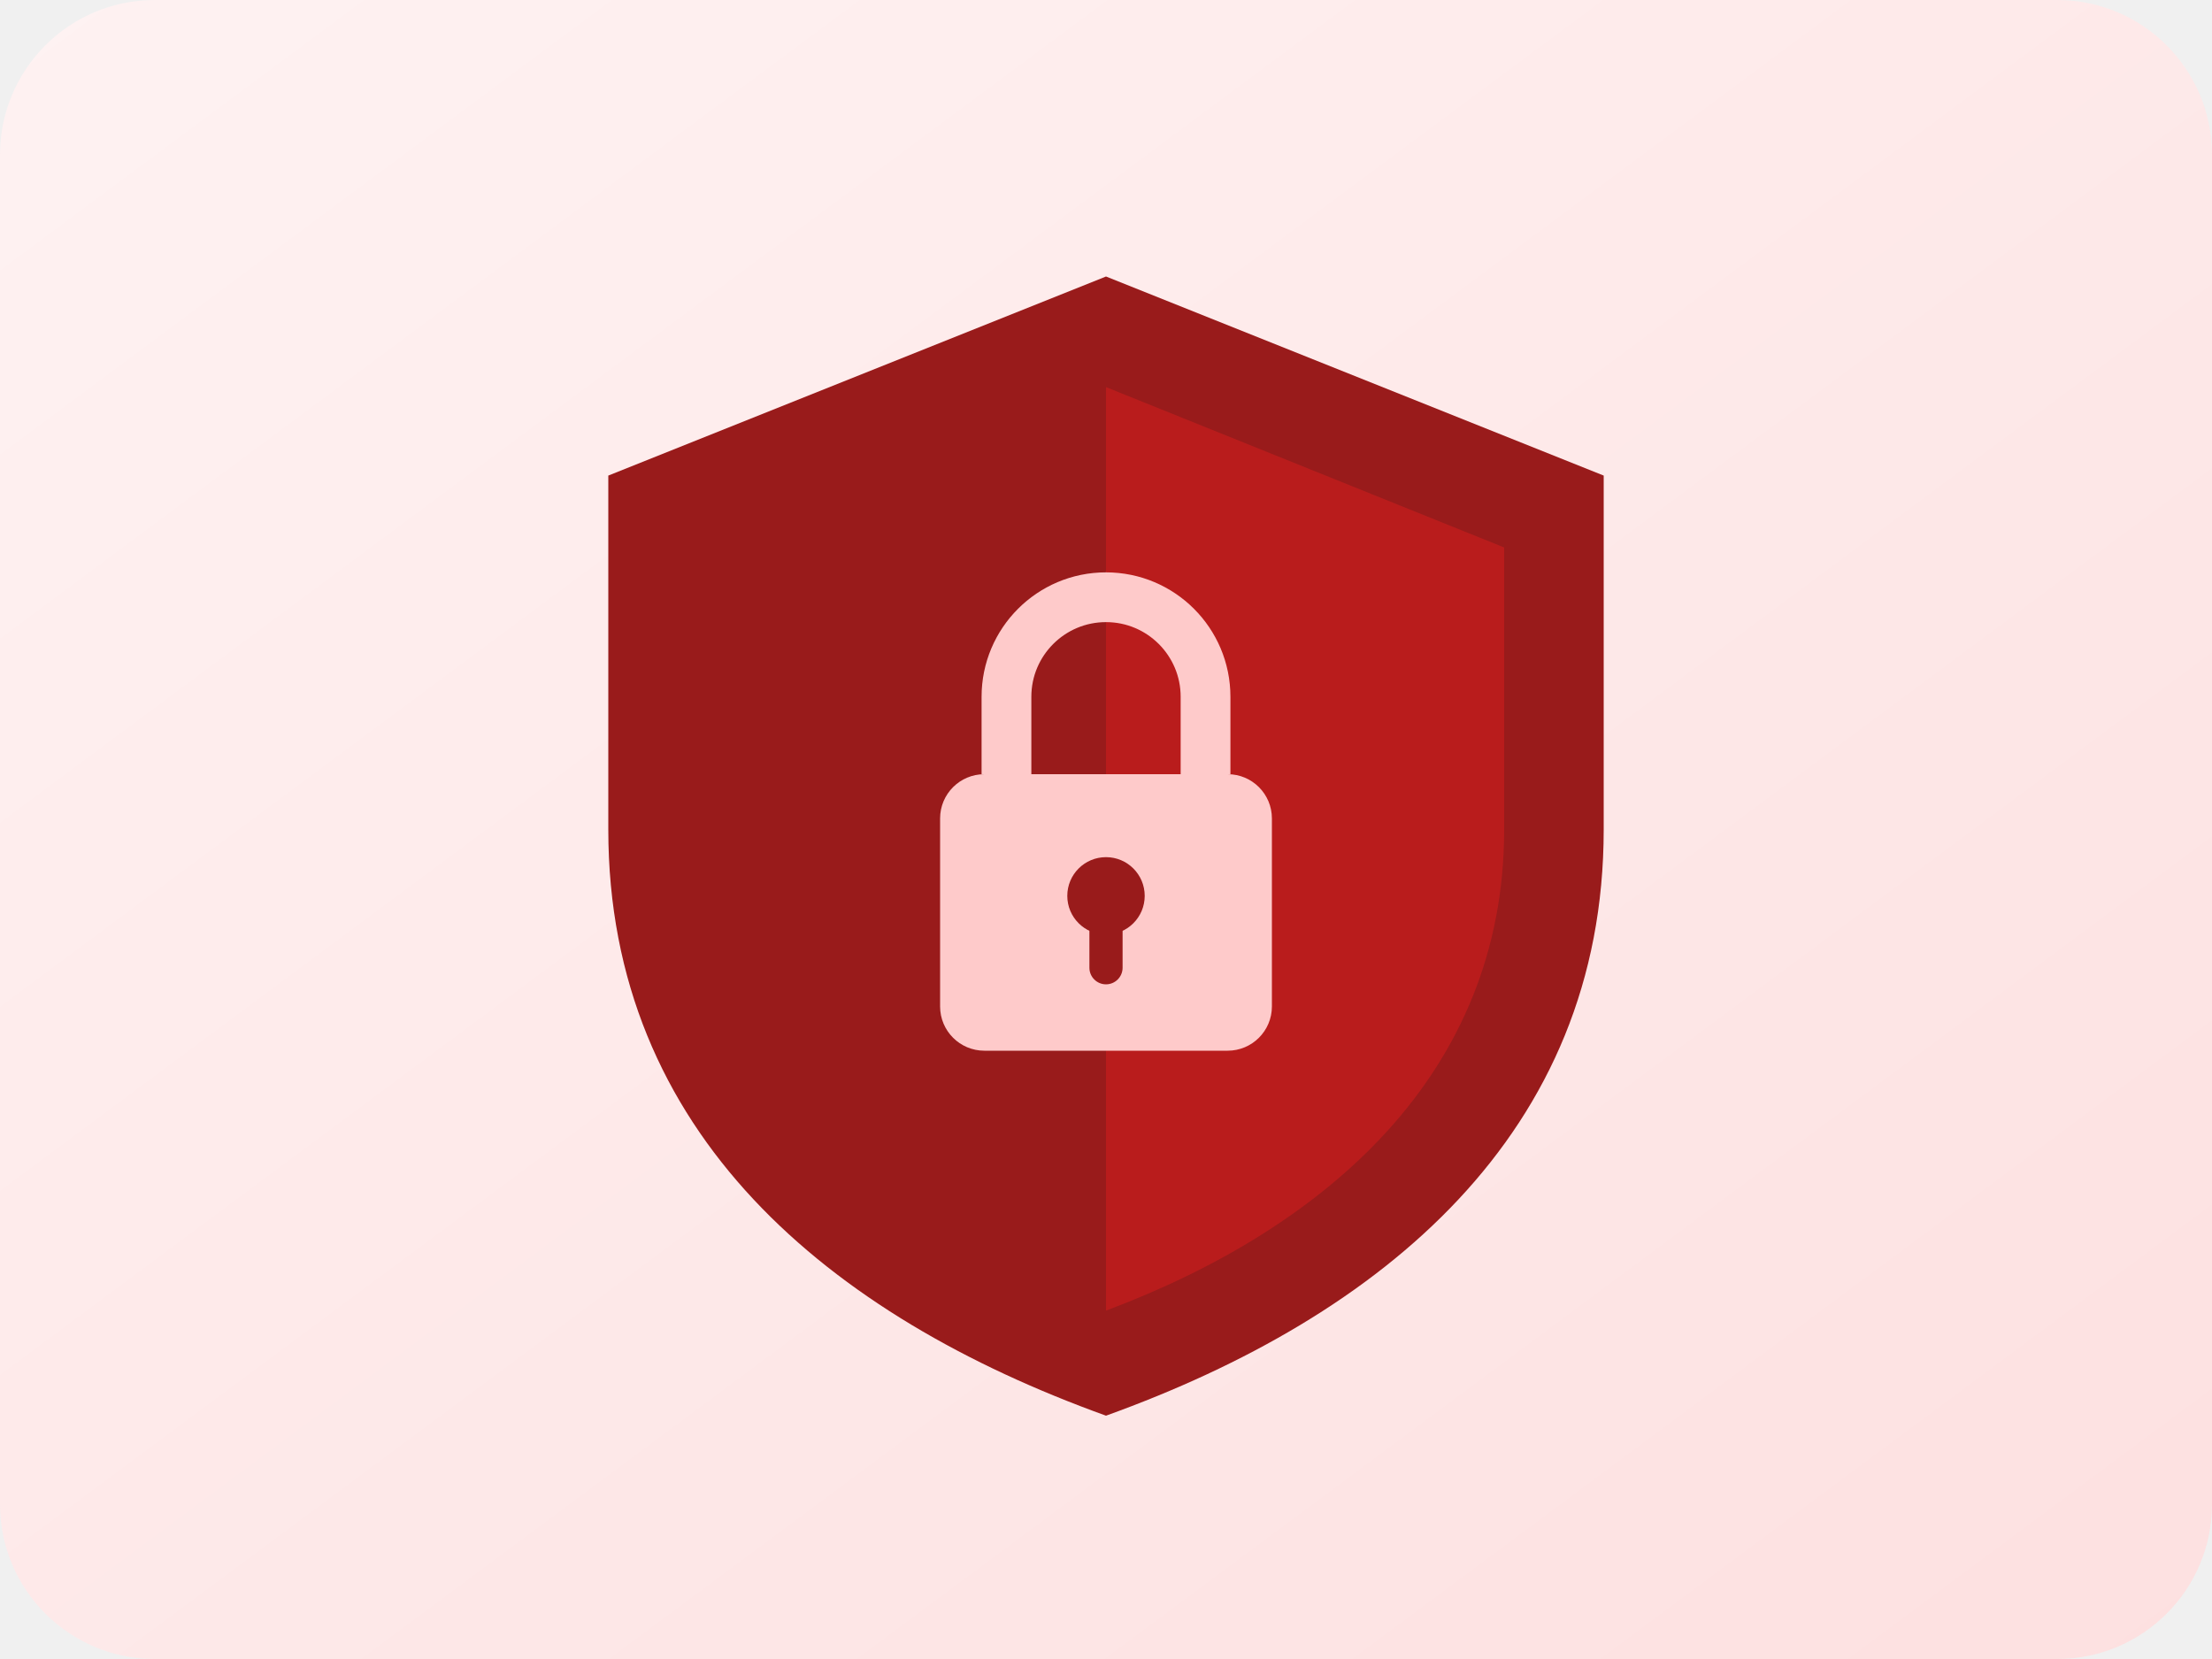
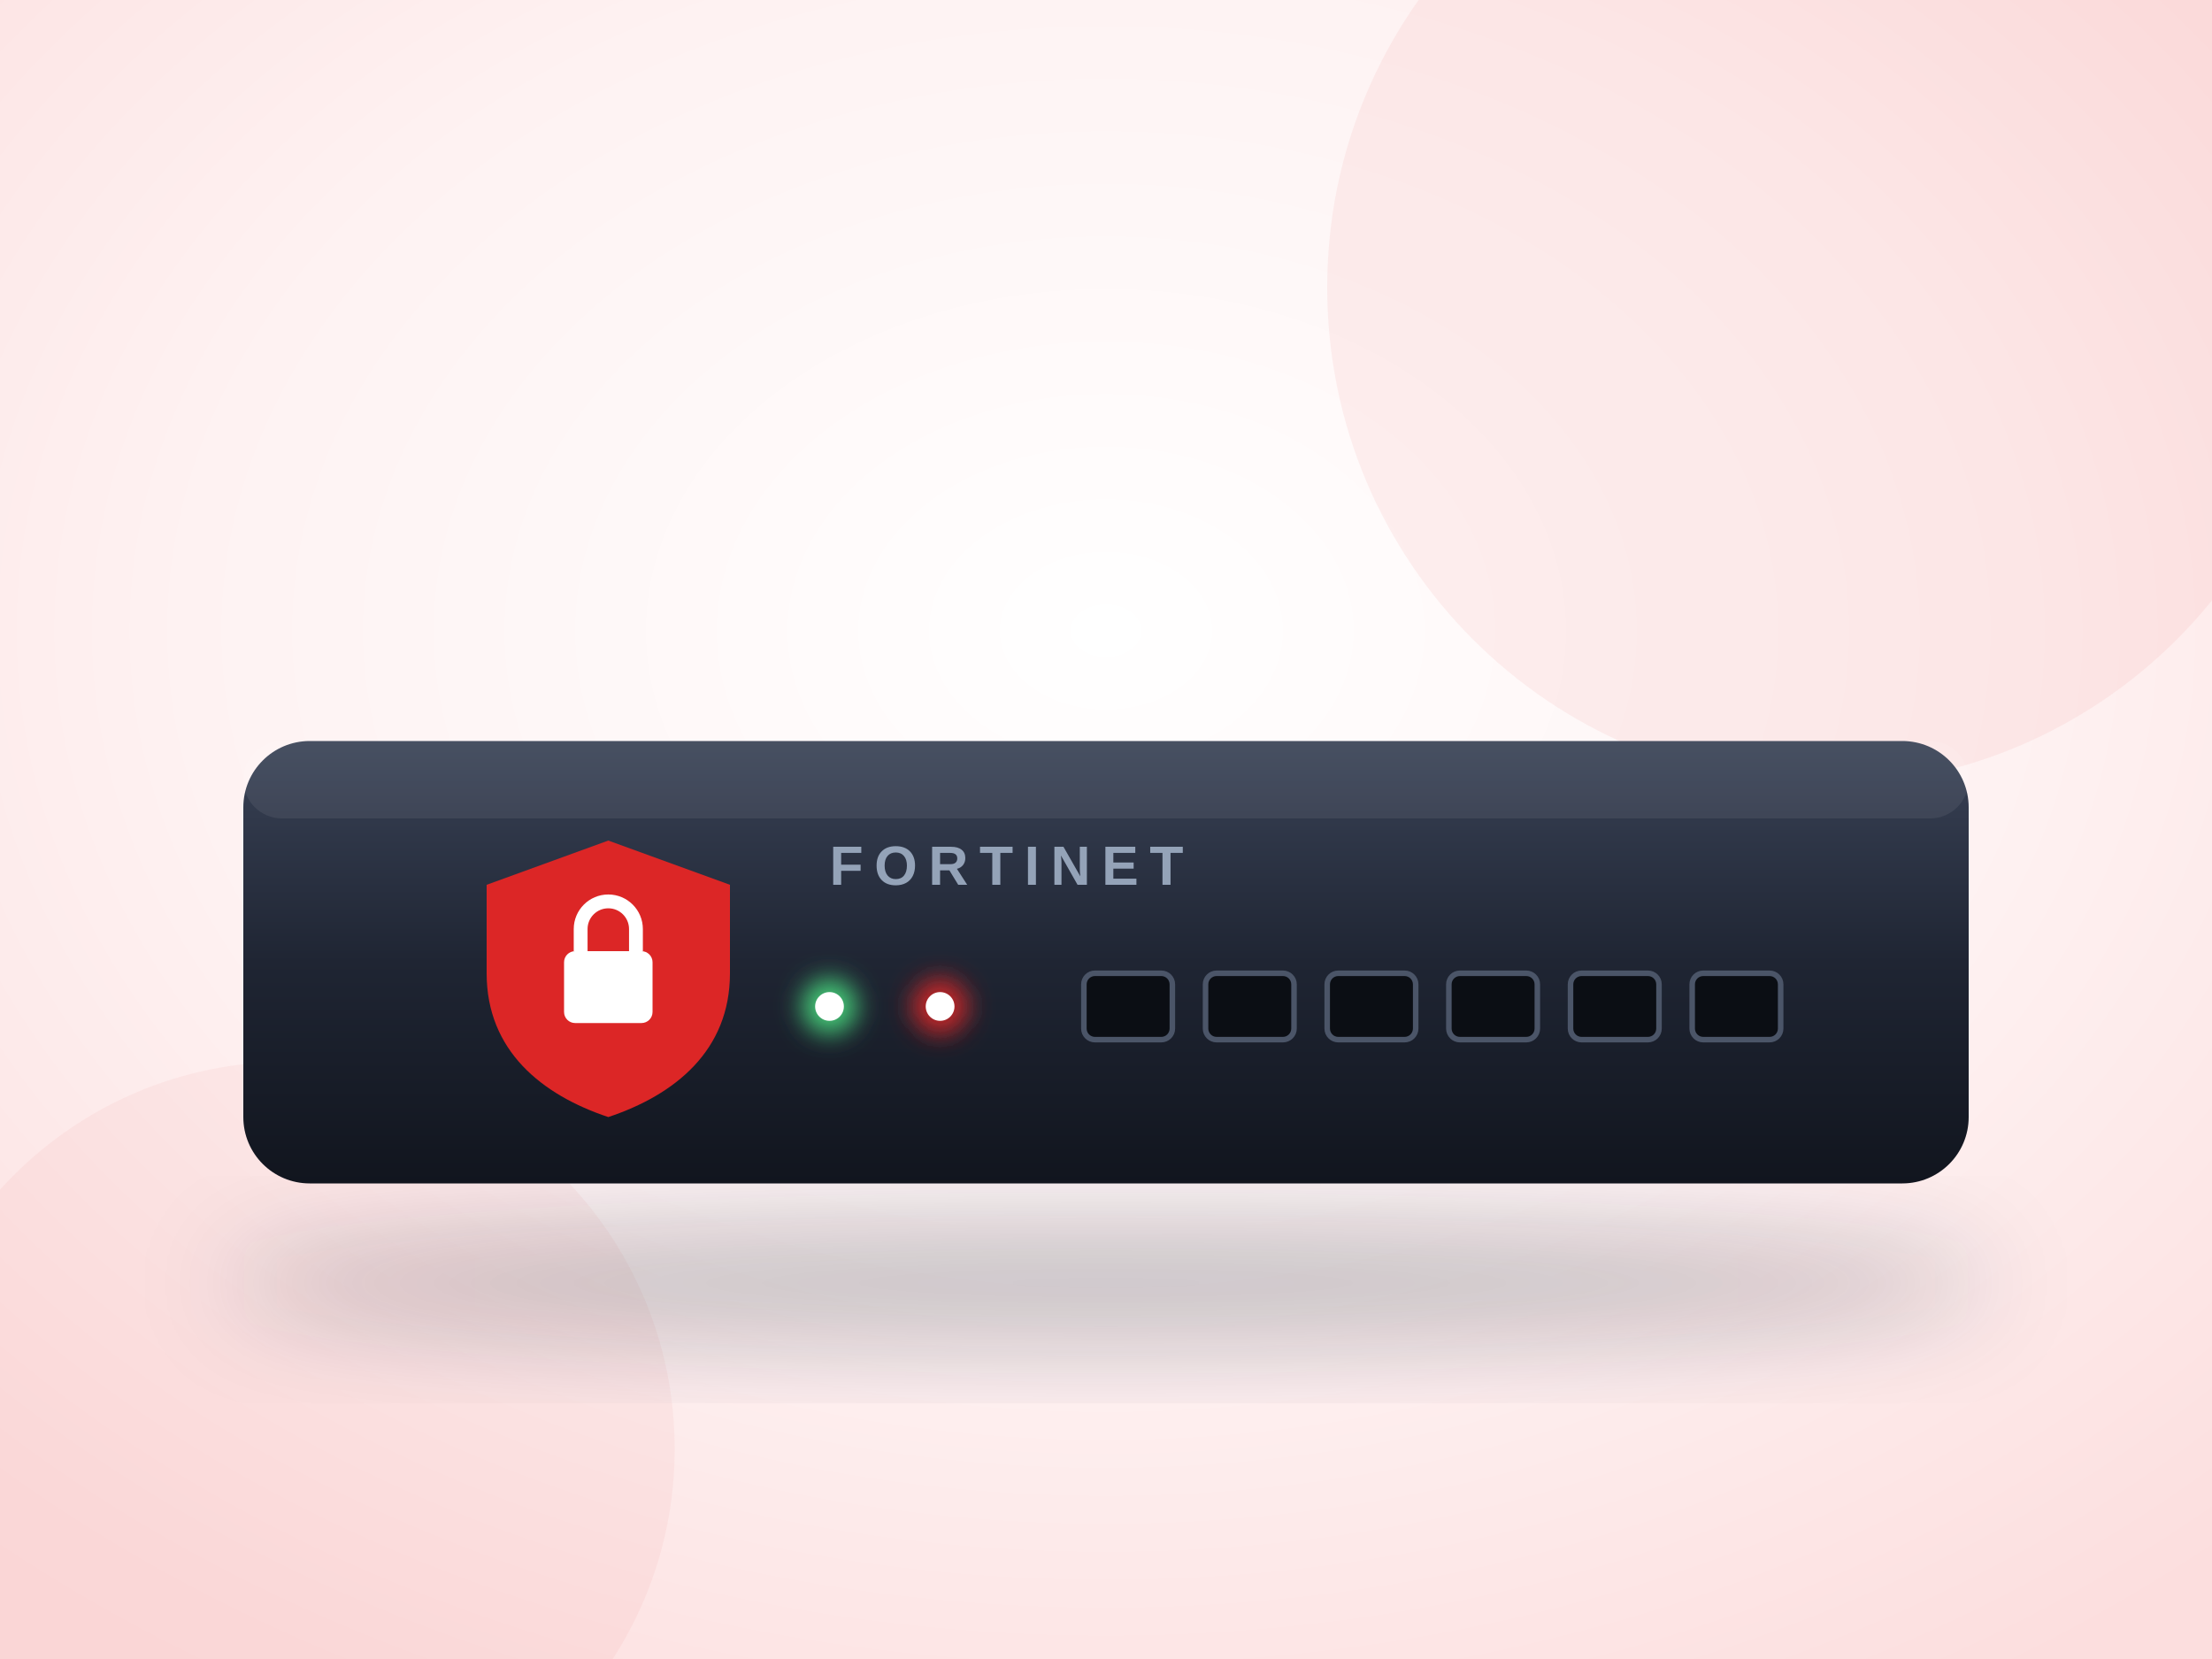
<svg xmlns="http://www.w3.org/2000/svg" viewBox="0 0 400 300" role="img">
  <defs>
-     <linearGradient id="g" x1="0" y1="0" x2="1" y2="1">
-       <stop offset="0" stop-color="#FEF2F2" />
-       <stop offset="1" stop-color="#FDE0E0" />
+     <radialGradient id="bg" cx="50%" cy="38%" r="75%">
+       <stop offset="0" stop-color="#ffffff" />
+       <stop offset=".55" stop-color="#FEF2F2" />
+       <stop offset="1" stop-color="#FCDEDE" />
+     </radialGradient>
+     <linearGradient id="body" x1="0" y1="0" x2="0" y2="1">
+       <stop offset="0" stop-color="#3a4357" />
+       <stop offset=".5" stop-color="#1f2533" />
+       <stop offset="1" stop-color="#11151e" />
    </linearGradient>
+     <linearGradient id="bodyLight" x1="0" y1="0" x2="0" y2="1">
+       <stop offset="0" stop-color="#ffffff" />
+       <stop offset="1" stop-color="#dfe4ec" />
+     </linearGradient>
+     <linearGradient id="accent" x1="0" y1="0" x2="1" y2="1">
+       <stop offset="0" stop-color="#DC2626" stop-opacity=".85" />
+       <stop offset="1" stop-color="#DC2626" />
+     </linearGradient>
+     <filter id="shadow" x="-30%" y="-30%" width="160%" height="170%">
+       <feGaussianBlur stdDeviation="9" />
+     </filter>
+     <filter id="glow" x="-200%" y="-200%" width="500%" height="500%">
+       <feGaussianBlur stdDeviation="2.2" />
+     </filter>
  </defs>
-   <rect width="400" height="300" rx="28" fill="url(#g)" />
-   <path d="M200 50 L290 86 V150 C290 205 250 238 200 256 C150 238 110 205 110 150 V86 Z" fill="#991B1B" />
-   <path d="M200 70 L272 99 V150 C272 194 240 222 200 237 Z" fill="#B91C1C" />
-   <rect x="170" y="140" width="60" height="50" rx="8" fill="#FECACA" />
-   <path d="M182 140v-14a18 18 0 0 1 36 0v14" fill="none" stroke="#FECACA" stroke-width="9" />
-   <circle cx="200" cy="162" r="7" fill="#991B1B" />
-   <rect x="197" y="164" width="6" height="14" rx="3" fill="#991B1B" />
+   <rect width="400" height="300" fill="url(#bg)" />
+   <circle cx="330" cy="52" r="90" fill="#DC2626" opacity=".06" />
+   <circle cx="52" cy="262" r="70" fill="#DC2626" opacity=".05" />
+   <ellipse cx="200" cy="232" rx="160" ry="12" fill="#0f172a" opacity=".22" filter="url(#shadow)" />
+   <rect x="44" y="134" width="312" height="80" rx="12" fill="url(#body)" />
+   <rect x="44" y="134" width="312" height="14" rx="7" fill="#ffffff" opacity=".07" />
+   <path d="M110 152 L132 160 V176 C132 190 122 198 110 202 C98 198 88 190 88 176 V160 Z" fill="#DC2626" />
+   <rect x="102" y="172" width="16" height="13" rx="2" fill="#fff" />
+   <path d="M105 172 v-4 a5 5 0 0 1 10 0 v4" fill="none" stroke="#fff" stroke-width="2.5" />
+   <circle cx="150" cy="182" r="5" fill="#4ade80" filter="url(#glow)" opacity=".9" />
+   <circle cx="150" cy="182" r="2.6" fill="#fff" />
+   <circle cx="170" cy="182" r="5" fill="#DC2626" filter="url(#glow)" opacity=".9" />
+   <circle cx="170" cy="182" r="2.6" fill="#fff" />
+   <rect x="196" y="176" width="16" height="12" rx="2" fill="#0b0e14" stroke="#4b5568" />
+   <rect x="218" y="176" width="16" height="12" rx="2" fill="#0b0e14" stroke="#4b5568" />
+   <rect x="240" y="176" width="16" height="12" rx="2" fill="#0b0e14" stroke="#4b5568" />
+   <rect x="262" y="176" width="16" height="12" rx="2" fill="#0b0e14" stroke="#4b5568" />
+   <rect x="284" y="176" width="16" height="12" rx="2" fill="#0b0e14" stroke="#4b5568" />
+   <rect x="306" y="176" width="16" height="12" rx="2" fill="#0b0e14" stroke="#4b5568" />
+   <text x="150" y="160" font-family="Arial, Helvetica, sans-serif" font-size="10" font-weight="700" letter-spacing="2" fill="#94a3b8">FORTINET</text>
</svg>
